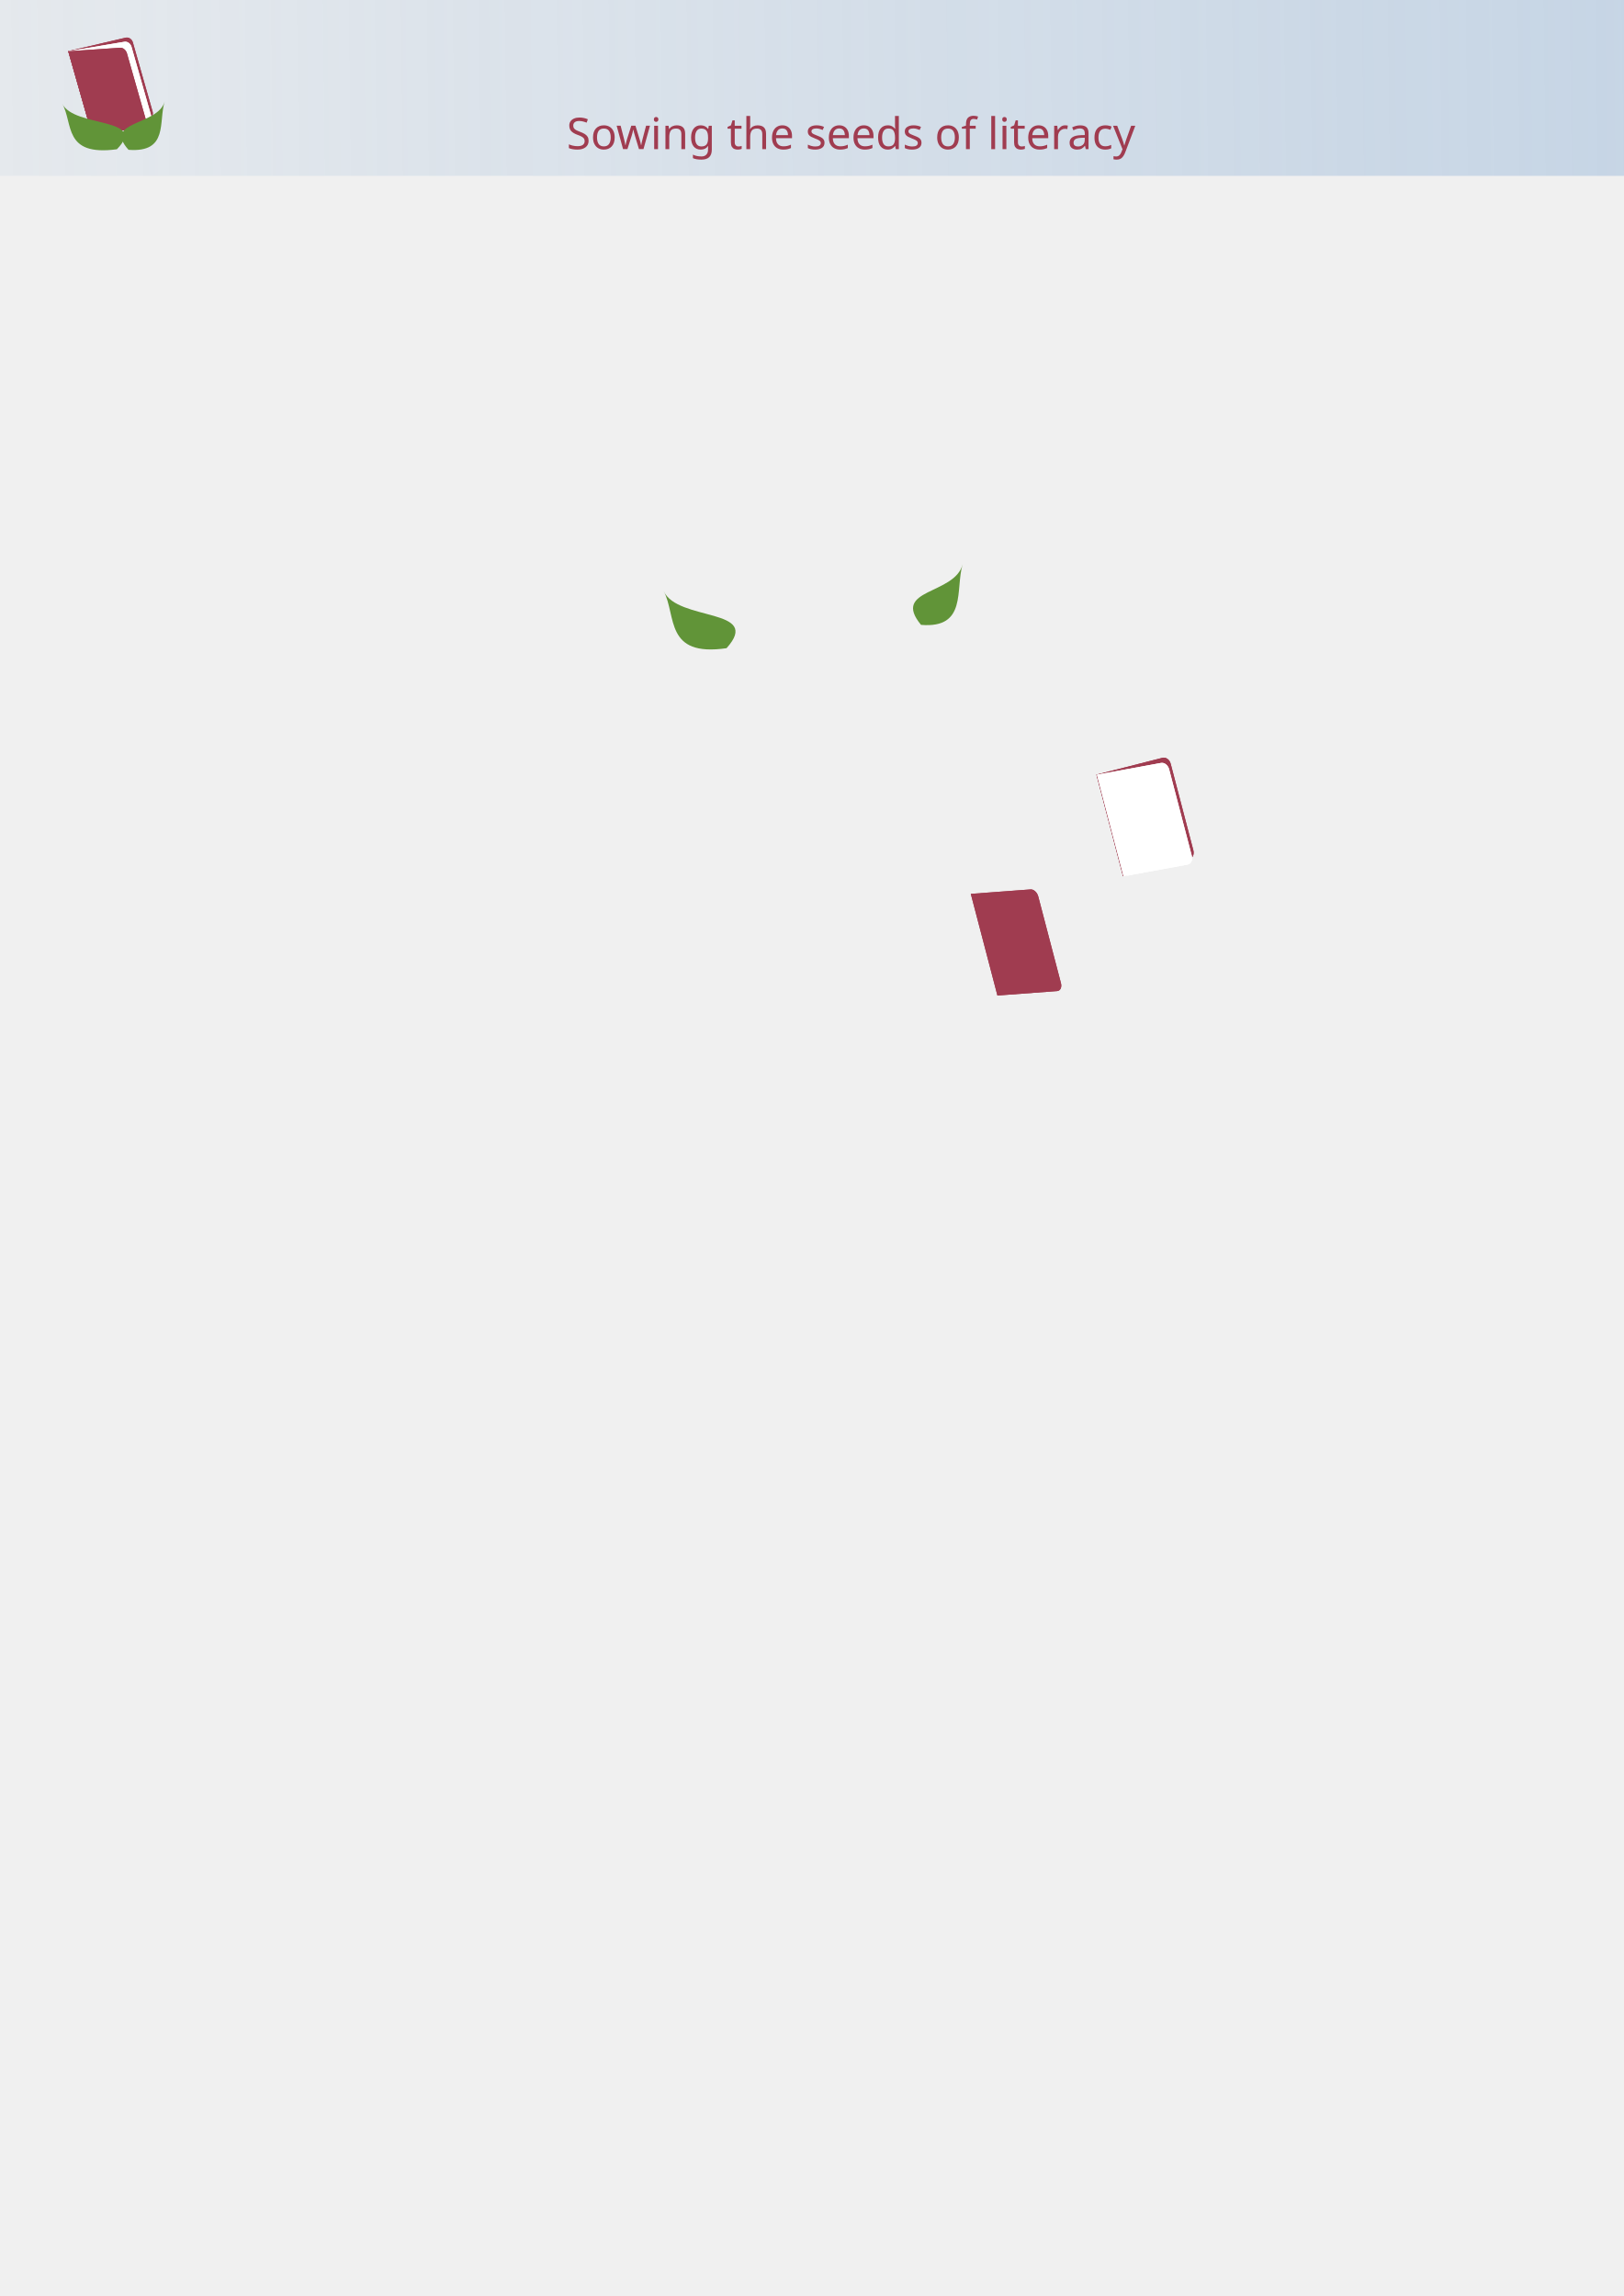
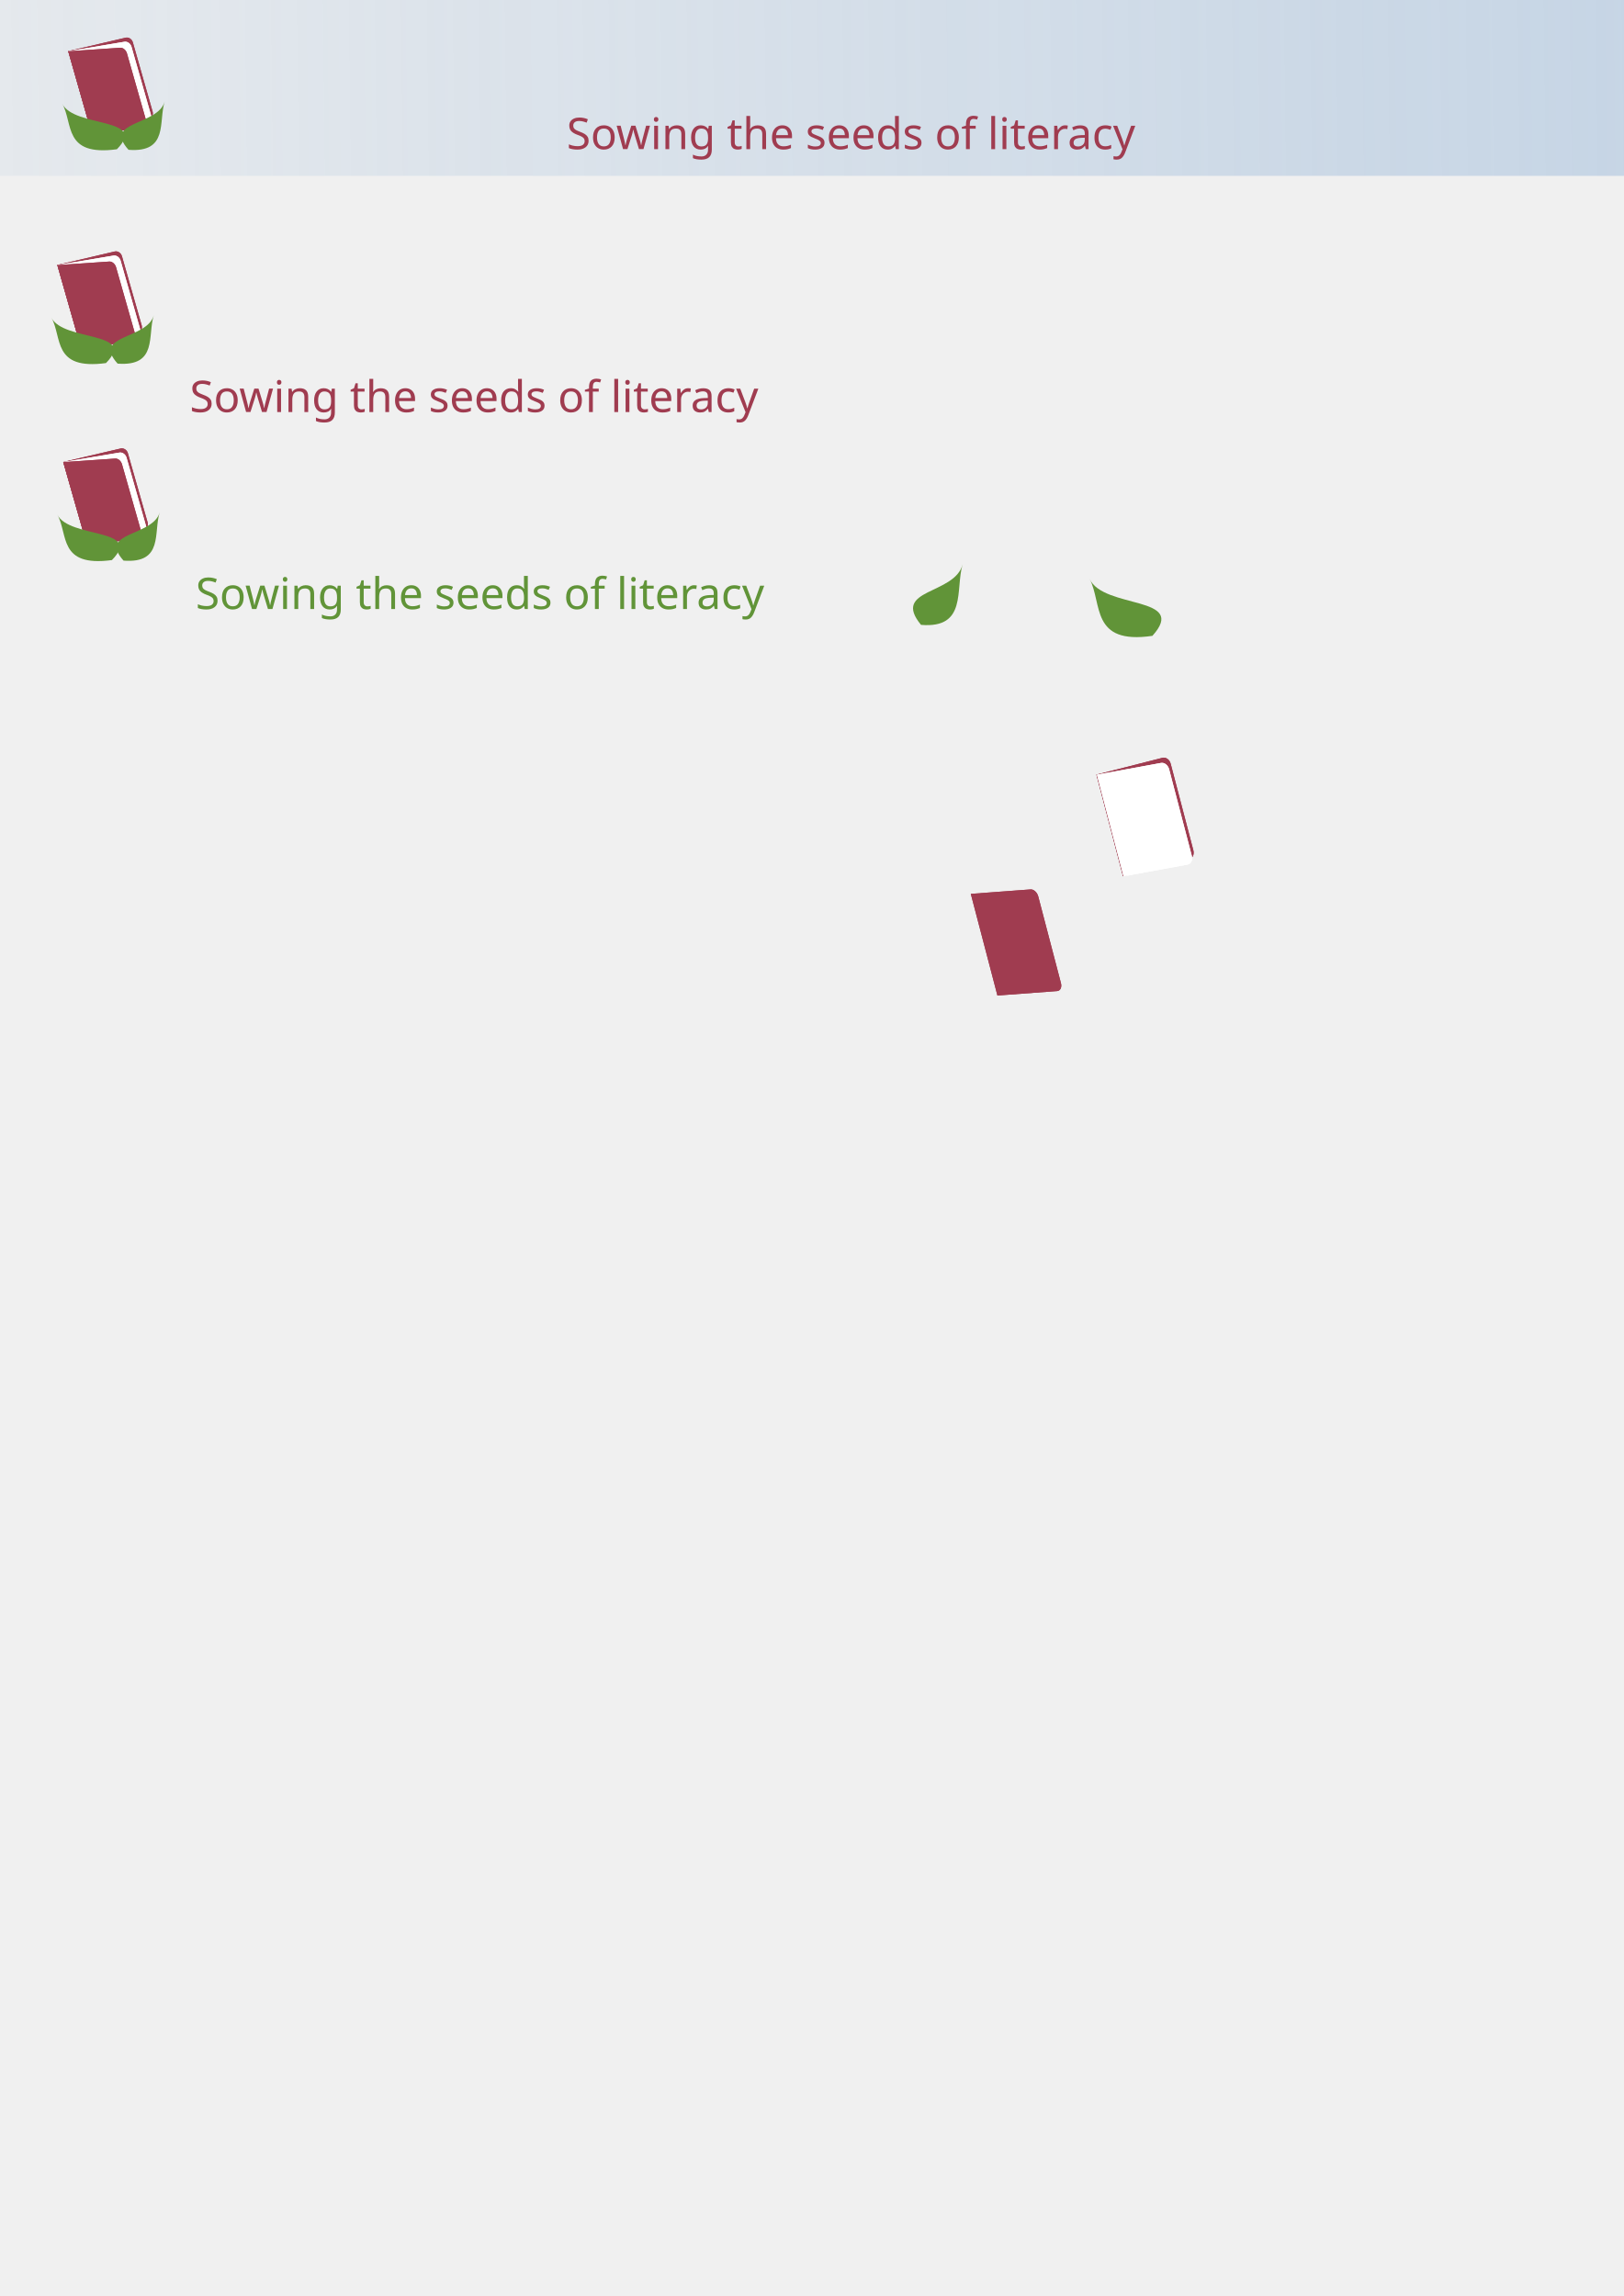
<svg xmlns="http://www.w3.org/2000/svg" xmlns:xlink="http://www.w3.org/1999/xlink" width="744.094" height="1052.362" id="svg4817" version="1.1">
  <defs id="defs4819">
    <linearGradient id="linearGradient6059">
      <stop style="stop-color:#729fcf;stop-opacity:0.482;" offset="0" id="stop6061" />
      <stop style="stop-color:#729fcf;stop-opacity:0;" offset="1" id="stop6063" />
    </linearGradient>
    <linearGradient xlink:href="#linearGradient6059" id="linearGradient6065" x1="703" y1="38.362" x2="-154" y2="44.362" gradientUnits="userSpaceOnUse" gradientTransform="matrix(1.706967,0,0,1,0.7069654,0)" />
  </defs>
  <g id="layer1">
    <g id="g3022">
      <rect y="-0.207" x="-1" height="80.812" width="1854.33" id="rect5191" style="fill:url(#linearGradient6065);fill-opacity:1;stroke:none" />
    </g>
    <g id="g4625" transform="matrix(0.5120278,0,0,0.4700766,1395.929,252.3045)">
      <g style="fill:#a03c50;stroke:none" transform="matrix(0.3288947,-0.06951393,0.07581862,0.3303872,-3002.189,-595.3926)" id="g6487">
        <g id="g6382" style="fill:#a03c50;stroke:none;display:inline" transform="matrix(1.021051,-0.04179311,0.03696198,1.201109,866.5347,490.2735)">
          <path id="path6384" d="m 36.696,25.039 154.511,0 c 8.226,0 14.849,6.623 14.849,14.849 l 0,171.109 c 0,8.226 -6.623,14.849 -14.849,14.849 l -154.511,0 0,-200.807 z" style="fill:#a03c50;fill-opacity:1;stroke:none" />
          <path style="fill:#a03c50;fill-opacity:1;stroke:none" d="m 36.696,25.039 154.511,0 c 8.226,0 14.849,6.623 14.849,14.849 l 0,171.109 c 0,8.226 -6.623,14.849 -14.849,14.849 l -154.511,0 0,-200.807 z" id="path6386" />
        </g>
        <g id="g6388" style="fill:#ffffff;stroke:none;display:inline" transform="matrix(0.9764359,0.02595745,0.03696591,1.201237,869.3252,488.1524)">
          <path id="path6390" d="m 36.696,25.039 154.511,0 c 8.226,0 14.849,6.623 14.849,14.849 l 0,171.109 c 0,8.226 -6.623,14.849 -14.849,14.849 l -154.511,0 0,-200.807 z" style="fill:#ffffff;fill-opacity:1;stroke:none" />
          <path style="fill:#ffffff;fill-opacity:1;stroke:none" d="m 36.696,25.039 154.511,0 c 8.226,0 14.849,6.623 14.849,14.849 l 0,171.109 c 0,8.226 -6.623,14.849 -14.849,14.849 l -154.511,0 0,-200.807 z" id="path6392" />
        </g>
        <g transform="matrix(0.888639,0.1189368,0.03697373,1.201491,871.372,484.8852)" style="fill:#a03c50;stroke:none;display:inline" id="g6394">
          <path style="fill:#a03c50;fill-opacity:1;stroke:none" d="m 36.696,25.039 154.511,0 c 8.226,0 14.849,6.623 14.849,14.849 l 0,171.109 c 0,8.226 -6.623,14.849 -14.849,14.849 l -154.511,0 0,-200.807 z" id="path6396" />
          <path id="path6398" d="m 36.696,25.039 154.511,0 c 8.226,0 14.849,6.623 14.849,14.849 l 0,171.109 c 0,8.226 -6.623,14.849 -14.849,14.849 l -154.511,0 0,-200.807 z" style="fill:#a03c50;fill-opacity:1;stroke:none" />
        </g>
      </g>
      <g transform="matrix(0.3181429,-0.1085773,0.1150157,0.318866,-3014.943,-548.626)" id="g6506" style="fill:#a03c50">
        <g style="fill:#619438;stroke:none" transform="matrix(0.7296777,0.0775787,-0.104871,0.8369169,789.3554,215.2678)" id="g6498">
          <path style="fill:#619438;fill-rule:evenodd;stroke:none" d="M 518.32,560.815 C 477.981,622.691 488.293,735.417 348.284,697.235 281.164,581.882 473.121,638.227 518.32,560.815 z" id="path6500" />
        </g>
        <g id="g6502" transform="matrix(-0.9862227,-0.1048544,-0.107168,0.8552483,1393.113,263.6169)" style="fill:#619438;stroke:none">
          <path id="path6504" d="M 496.104,505.418 C 479.434,576.858 528.398,678.075 382.574,690.921 278.917,606.874 480.236,592.976 496.104,505.418 z" style="fill:#619438;fill-rule:evenodd;stroke:none" />
        </g>
      </g>
    </g>
    <flowRoot transform="matrix(0.9183462,0,0,1.20868,-981.4461,-2270.127)" style="font-size:61.014px;font-style:normal;font-variant:normal;font-weight:bold;font-stretch:normal;text-align:start;line-height:125%;writing-mode:lr-tb;text-anchor:start;fill:#a03c50;fill-opacity:1;stroke:none;font-family:Maiandra GD;-inkscape-font-specification:Maiandra GD Bold" id="flowRoot6372" xml:space="preserve">
      <flowRegion id="flowRegion6374">
        <rect style="font-size:61.014px;font-style:normal;font-variant:normal;font-weight:bold;font-stretch:normal;text-align:start;line-height:125%;writing-mode:lr-tb;text-anchor:start;fill:#a03c50;fill-opacity:1;stroke:none;font-family:Maiandra GD;-inkscape-font-specification:Maiandra GD Bold" y="1886.648" x="1165.714" height="280" width="891.429" id="rect6376" />
      </flowRegion>
      <flowPara style="font-size:61.014px;font-style:normal;font-variant:normal;font-weight:bold;font-stretch:normal;text-align:start;line-height:125%;writing-mode:lr-tb;text-anchor:start;fill:#a03c50;fill-opacity:1;stroke:none;font-family:Maiandra GD;-inkscape-font-specification:Maiandra GD Bold" id="flowPara6378">Bloom</flowPara>
    </flowRoot>
    <g id="g6382-4" style="fill:#a03c50;stroke:none;display:inline" transform="matrix(0.1957093,-0.04988207,0.06072971,0.2319579,493.7452,351.0731)">
      <path id="path6384-0" d="m 36.696,25.039 154.511,0 c 8.226,0 14.849,6.623 14.849,14.849 l 0,171.109 c 0,8.226 -6.623,14.849 -14.849,14.849 l -154.511,0 0,-200.807 z" style="fill:#a03c50;fill-opacity:1;stroke:none" />
      <path style="fill:#a03c50;fill-opacity:1;stroke:none" d="m 36.696,25.039 154.511,0 c 8.226,0 14.849,6.623 14.849,14.849 l 0,171.109 c 0,8.226 -6.623,14.849 -14.849,14.849 l -154.511,0 0,-200.807 z" id="path6386-9" />
    </g>
    <g id="g6388-4" style="fill:#ffffff;stroke:none;display:inline" transform="matrix(0.1900984,-0.03488818,0.06073617,0.2319826,494.1906,350.5467)">
      <path id="path6390-8" d="m 36.696,25.039 154.511,0 c 8.226,0 14.849,6.623 14.849,14.849 l 0,171.109 c 0,8.226 -6.623,14.849 -14.849,14.849 l -154.511,0 0,-200.807 z" style="fill:#ffffff;fill-opacity:1;stroke:none" />
      <path style="fill:#ffffff;fill-opacity:1;stroke:none" d="m 36.696,25.039 154.511,0 c 8.226,0 14.849,6.623 14.849,14.849 l 0,171.109 c 0,8.226 -6.623,14.849 -14.849,14.849 l -154.511,0 0,-200.807 z" id="path6392-8" />
    </g>
    <g transform="matrix(0.1772572,-0.01322436,0.06074902,0.2320317,436.8622,404.3762)" style="fill:#a03c50;stroke:none;display:inline" id="g6394-2">
      <path style="fill:#a03c50;fill-opacity:1;stroke:none" d="m 36.696,25.039 154.511,0 c 8.226,0 14.849,6.623 14.849,14.849 l 0,171.109 c 0,8.226 -6.623,14.849 -14.849,14.849 l -154.511,0 0,-200.807 z" id="path6396-4" />
      <path id="path6398-5" d="m 36.696,25.039 154.511,0 c 8.226,0 14.849,6.623 14.849,14.849 l 0,171.109 c 0,8.226 -6.623,14.849 -14.849,14.849 l -154.511,0 0,-200.807 z" style="fill:#a03c50;fill-opacity:1;stroke:none" />
    </g>
    <g style="fill:#619438;stroke:none" transform="matrix(0.1418266,-0.03205788,0.03700311,0.1637047,346.8843,183.4296)" id="g6498-1">
      <path style="fill:#619438;fill-rule:evenodd;stroke:none" d="M 518.32,560.815 C 477.981,622.691 488.293,735.417 348.284,697.235 281.164,581.882 473.121,638.227 518.32,560.815 z" id="path6500-7" />
    </g>
-     <path style="fill:#619438;fill-rule:evenodd;stroke:none" d="m 304.177,270.979 c 5.897,11.229 0.338,30.283 28.777,26.114 16.692,-18.552 -22.424,-12.154 -28.777,-26.114 z" id="path6504-1" />
+     <path style="fill:#619438;fill-rule:evenodd;stroke:none" d="m 499.339,265.322 c 5.897,11.229 0.338,30.283 28.777,26.114 16.692,-18.552 -22.424,-12.154 -28.777,-26.114 z" id="path6504-1" />
    <text xml:space="preserve" style="font-size:20px;font-style:normal;font-variant:normal;font-weight:normal;font-stretch:normal;text-align:start;line-height:125%;letter-spacing:0px;word-spacing:0px;writing-mode:lr-tb;text-anchor:start;fill:#a03c50;fill-opacity:1;stroke:none;font-family:Sans;-inkscape-font-specification:Sans" x="259.69" y="68.362" id="text5280">
      <tspan id="tspan5282" x="259.69" y="68.362">Sowing the seeds of literacy</tspan>
    </text>
+     <g transform="matrix(0.5120278,0,0,0.4700766,1390.929,350.3045)" id="g3023">
+       <g id="g3025" transform="matrix(0.3288947,-0.06951393,0.07581862,0.3303872,-3002.189,-595.3926)" style="fill:#a03c50;stroke:none">
+         <g transform="matrix(1.021051,-0.04179311,0.03696198,1.201109,866.5347,490.2735)" style="fill:#a03c50;stroke:none;display:inline" id="g3027">
+           <path style="fill:#a03c50;fill-opacity:1;stroke:none" d="m 36.696,25.039 154.511,0 c 8.226,0 14.849,6.623 14.849,14.849 l 0,171.109 c 0,8.226 -6.623,14.849 -14.849,14.849 l -154.511,0 0,-200.807 z" id="path3029" />
+           <path id="path3031" d="m 36.696,25.039 154.511,0 c 8.226,0 14.849,6.623 14.849,14.849 l 0,171.109 c 0,8.226 -6.623,14.849 -14.849,14.849 l -154.511,0 0,-200.807 z" style="fill:#a03c50;fill-opacity:1;stroke:none" />
+         </g>
+         <g transform="matrix(0.9764359,0.02595745,0.03696591,1.201237,869.3252,488.1524)" style="fill:#ffffff;stroke:none;display:inline" id="g3033">
+           <path style="fill:#ffffff;fill-opacity:1;stroke:none" d="m 36.696,25.039 154.511,0 c 8.226,0 14.849,6.623 14.849,14.849 l 0,171.109 c 0,8.226 -6.623,14.849 -14.849,14.849 l -154.511,0 0,-200.807 z" id="path3035" />
+           <path id="path3037" d="m 36.696,25.039 154.511,0 c 8.226,0 14.849,6.623 14.849,14.849 l 0,171.109 c 0,8.226 -6.623,14.849 -14.849,14.849 l -154.511,0 0,-200.807 z" style="fill:#ffffff;fill-opacity:1;stroke:none" />
+         </g>
+         <g id="g3039" style="fill:#a03c50;stroke:none;display:inline" transform="matrix(0.888639,0.1189368,0.03697373,1.201491,871.372,484.8852)">
+           <path id="path3041" d="m 36.696,25.039 154.511,0 c 8.226,0 14.849,6.623 14.849,14.849 l 0,171.109 c 0,8.226 -6.623,14.849 -14.849,14.849 l -154.511,0 0,-200.807 z" style="fill:#a03c50;fill-opacity:1;stroke:none" />
+           <path style="fill:#a03c50;fill-opacity:1;stroke:none" d="m 36.696,25.039 154.511,0 c 8.226,0 14.849,6.623 14.849,14.849 l 0,171.109 c 0,8.226 -6.623,14.849 -14.849,14.849 l -154.511,0 0,-200.807 z" id="path3043" />
+         </g>
+       </g>
+       <g style="fill:#a03c50" id="g3045" transform="matrix(0.3181429,-0.1085773,0.1150157,0.318866,-3014.943,-548.626)">
+         <g id="g3047" transform="matrix(0.7296777,0.0775787,-0.104871,0.8369169,789.3554,215.2678)" style="fill:#619438;stroke:none">
+           <path id="path3049" d="M 518.32,560.815 C 477.981,622.691 488.293,735.417 348.284,697.235 281.164,581.882 473.121,638.227 518.32,560.815 z" style="fill:#619438;fill-rule:evenodd;stroke:none" />
+         </g>
+         <g style="fill:#619438;stroke:none" transform="matrix(-0.9862227,-0.1048544,-0.107168,0.8552483,1393.113,263.6169)" id="g3051">
+           <path style="fill:#619438;fill-rule:evenodd;stroke:none" d="M 496.104,505.418 C 479.434,576.858 528.398,678.075 382.574,690.921 278.917,606.874 480.236,592.976 496.104,505.418 z" id="path3053" />
+         </g>
+       </g>
+     </g>
+     <flowRoot xml:space="preserve" id="flowRoot3055" style="font-size:61.014px;font-style:normal;font-variant:normal;font-weight:bold;font-stretch:normal;text-align:start;line-height:125%;writing-mode:lr-tb;text-anchor:start;fill:#a03c50;fill-opacity:1;stroke:none;font-family:Maiandra GD;-inkscape-font-specification:Maiandra GD Bold" transform="matrix(0.9183462,0,0,1.20868,-986.4461,-2172.127)">
+       <flowRegion id="flowRegion3057">
+         <rect id="rect3059" width="891.429" height="280" x="1165.714" y="1886.648" style="font-size:61.014px;font-style:normal;font-variant:normal;font-weight:bold;font-stretch:normal;text-align:start;line-height:125%;writing-mode:lr-tb;text-anchor:start;fill:#a03c50;fill-opacity:1;stroke:none;font-family:Maiandra GD;-inkscape-font-specification:Maiandra GD Bold" />
+       </flowRegion>
+       <flowPara id="flowPara3061" style="font-size:61.014px;font-style:normal;font-variant:normal;font-weight:bold;font-stretch:normal;text-align:start;line-height:125%;writing-mode:lr-tb;text-anchor:start;fill:#a03c50;fill-opacity:1;stroke:none;font-family:Maiandra GD;-inkscape-font-specification:Maiandra GD Bold">Bloom</flowPara>
+     </flowRoot>
+     <text id="text3063" y="188.862" x="86.94" style="font-size:20px;font-style:normal;font-variant:normal;font-weight:normal;font-stretch:normal;text-align:start;line-height:125%;letter-spacing:0px;word-spacing:0px;writing-mode:lr-tb;text-anchor:start;fill:#a03c50;fill-opacity:1;stroke:none;font-family:Sans;-inkscape-font-specification:Sans" xml:space="preserve">
+       <tspan y="188.862" x="86.94" id="tspan3065">Sowing the seeds of literacy</tspan>
+     </text>
+     <g transform="matrix(0.5120278,0,0,0.4700766,1393.648,440.599)" id="g3023-1">
+       <g id="g3025-7" transform="matrix(0.3288947,-0.06951393,0.07581862,0.3303872,-3002.189,-595.3926)" style="fill:#a03c50;stroke:none">
+         <g transform="matrix(1.021051,-0.04179311,0.03696198,1.201109,866.5347,490.2735)" style="fill:#a03c50;stroke:none;display:inline" id="g3027-4">
+           <path style="fill:#a03c50;fill-opacity:1;stroke:none" d="m 36.696,25.039 154.511,0 c 8.226,0 14.849,6.623 14.849,14.849 l 0,171.109 c 0,8.226 -6.623,14.849 -14.849,14.849 l -154.511,0 0,-200.807 z" id="path3029-0" />
+           <path id="path3031-9" d="m 36.696,25.039 154.511,0 c 8.226,0 14.849,6.623 14.849,14.849 l 0,171.109 c 0,8.226 -6.623,14.849 -14.849,14.849 l -154.511,0 0,-200.807 z" style="fill:#a03c50;fill-opacity:1;stroke:none" />
+         </g>
+         <g transform="matrix(0.9764359,0.02595745,0.03696591,1.201237,869.3252,488.1524)" style="fill:#ffffff;stroke:none;display:inline" id="g3033-4">
+           <path style="fill:#ffffff;fill-opacity:1;stroke:none" d="m 36.696,25.039 154.511,0 c 8.226,0 14.849,6.623 14.849,14.849 l 0,171.109 c 0,8.226 -6.623,14.849 -14.849,14.849 l -154.511,0 0,-200.807 z" id="path3035-8" />
+           <path id="path3037-8" d="m 36.696,25.039 154.511,0 c 8.226,0 14.849,6.623 14.849,14.849 l 0,171.109 c 0,8.226 -6.623,14.849 -14.849,14.849 l -154.511,0 0,-200.807 z" style="fill:#ffffff;fill-opacity:1;stroke:none" />
+         </g>
+         <g id="g3039-2" style="fill:#a03c50;stroke:none;display:inline" transform="matrix(0.888639,0.1189368,0.03697373,1.201491,871.372,484.8852)">
+           <path id="path3041-4" d="m 36.696,25.039 154.511,0 c 8.226,0 14.849,6.623 14.849,14.849 l 0,171.109 c 0,8.226 -6.623,14.849 -14.849,14.849 l -154.511,0 0,-200.807 z" style="fill:#a03c50;fill-opacity:1;stroke:none" />
+           <path style="fill:#a03c50;fill-opacity:1;stroke:none" d="m 36.696,25.039 154.511,0 c 8.226,0 14.849,6.623 14.849,14.849 l 0,171.109 c 0,8.226 -6.623,14.849 -14.849,14.849 l -154.511,0 0,-200.807 z" id="path3043-5" />
+         </g>
+       </g>
+       <g style="fill:#a03c50" id="g3045-5" transform="matrix(0.3181429,-0.1085773,0.1150157,0.318866,-3014.943,-548.626)">
+         <g id="g3047-1" transform="matrix(0.7296777,0.0775787,-0.104871,0.8369169,789.3554,215.2678)" style="fill:#619438;stroke:none">
+           <path id="path3049-7" d="M 518.32,560.815 C 477.981,622.691 488.293,735.417 348.284,697.235 281.164,581.882 473.121,638.227 518.32,560.815 z" style="fill:#619438;fill-rule:evenodd;stroke:none" />
+         </g>
+         <g style="fill:#619438;stroke:none" transform="matrix(-0.9862227,-0.1048544,-0.107168,0.8552483,1393.113,263.6169)" id="g3051-1">
+           <path style="fill:#619438;fill-rule:evenodd;stroke:none" d="M 496.104,505.418 C 479.434,576.858 528.398,678.075 382.574,690.921 278.917,606.874 480.236,592.976 496.104,505.418 z" id="path3053-1" />
+         </g>
+       </g>
+     </g>
+     <flowRoot xml:space="preserve" id="flowRoot3055-5" style="font-size:61.014px;font-style:normal;font-variant:normal;font-weight:bold;font-stretch:normal;text-align:start;line-height:125%;writing-mode:lr-tb;text-anchor:start;fill:#619438;fill-opacity:1;stroke:none;font-family:Maiandra GD;-inkscape-font-specification:Maiandra GD Bold" transform="matrix(0.9183462,0,0,1.20868,-983.7266,-2081.832)">
+       <flowRegion id="flowRegion3057-2">
+         <rect id="rect3059-7" width="891.429" height="280" x="1165.714" y="1886.648" style="font-size:61.014px;font-style:normal;font-variant:normal;font-weight:bold;font-stretch:normal;text-align:start;line-height:125%;writing-mode:lr-tb;text-anchor:start;fill:#619438;fill-opacity:1;stroke:none;font-family:Maiandra GD;-inkscape-font-specification:Maiandra GD Bold" />
+       </flowRegion>
+       <flowPara id="flowPara3061-6" style="font-size:61.014px;font-style:normal;font-variant:normal;font-weight:bold;font-stretch:normal;text-align:start;line-height:125%;writing-mode:lr-tb;text-anchor:start;fill:#619438;fill-opacity:1;stroke:none;font-family:Maiandra GD;-inkscape-font-specification:Maiandra GD Bold">Bloom</flowPara>
+     </flowRoot>
+     <text id="text3063-1" y="279.157" x="89.66" style="font-size:20px;font-style:normal;font-variant:normal;font-weight:normal;font-stretch:normal;text-align:start;line-height:125%;letter-spacing:0px;word-spacing:0px;writing-mode:lr-tb;text-anchor:start;fill:#619438;fill-opacity:1;stroke:none;font-family:Sans;-inkscape-font-specification:Sans" xml:space="preserve">
+       <tspan y="279.157" x="89.66" id="tspan3065-4">Sowing the seeds of literacy</tspan>
+     </text>
  </g>
</svg>
